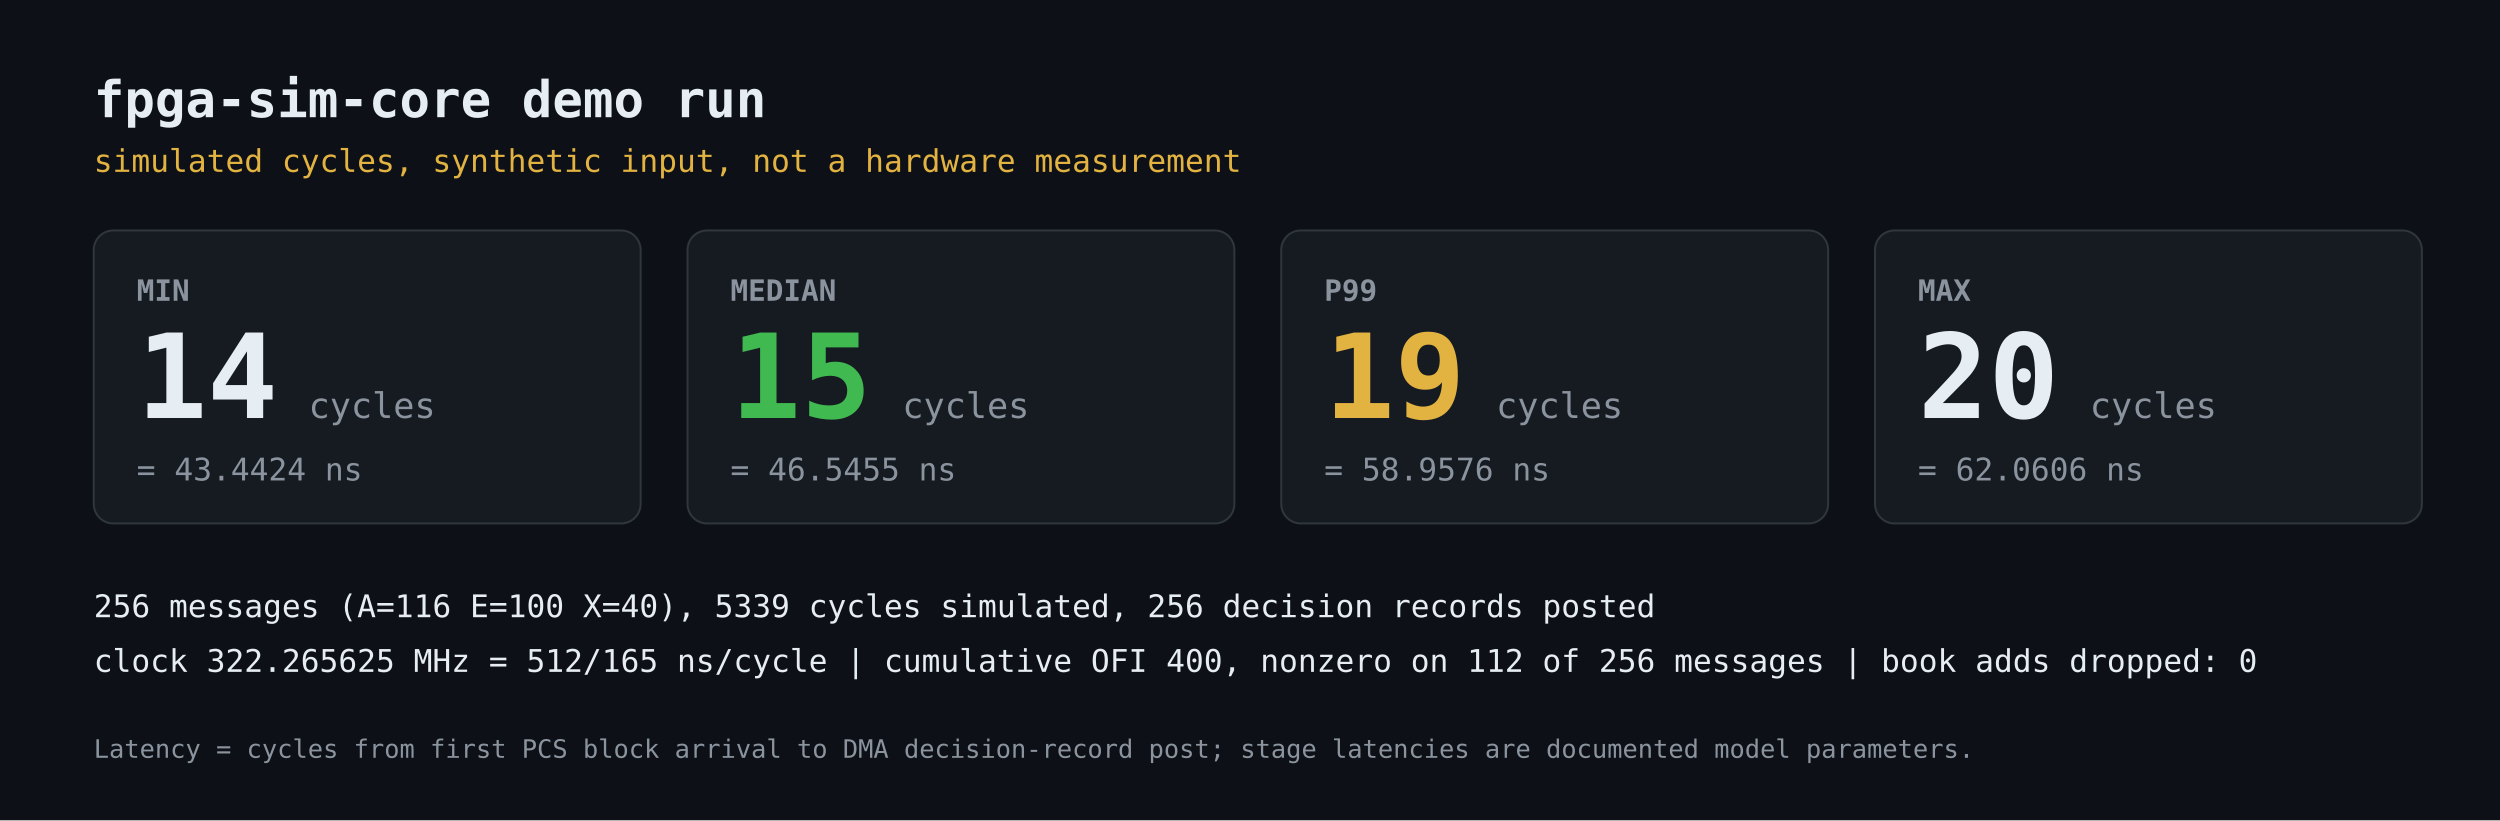
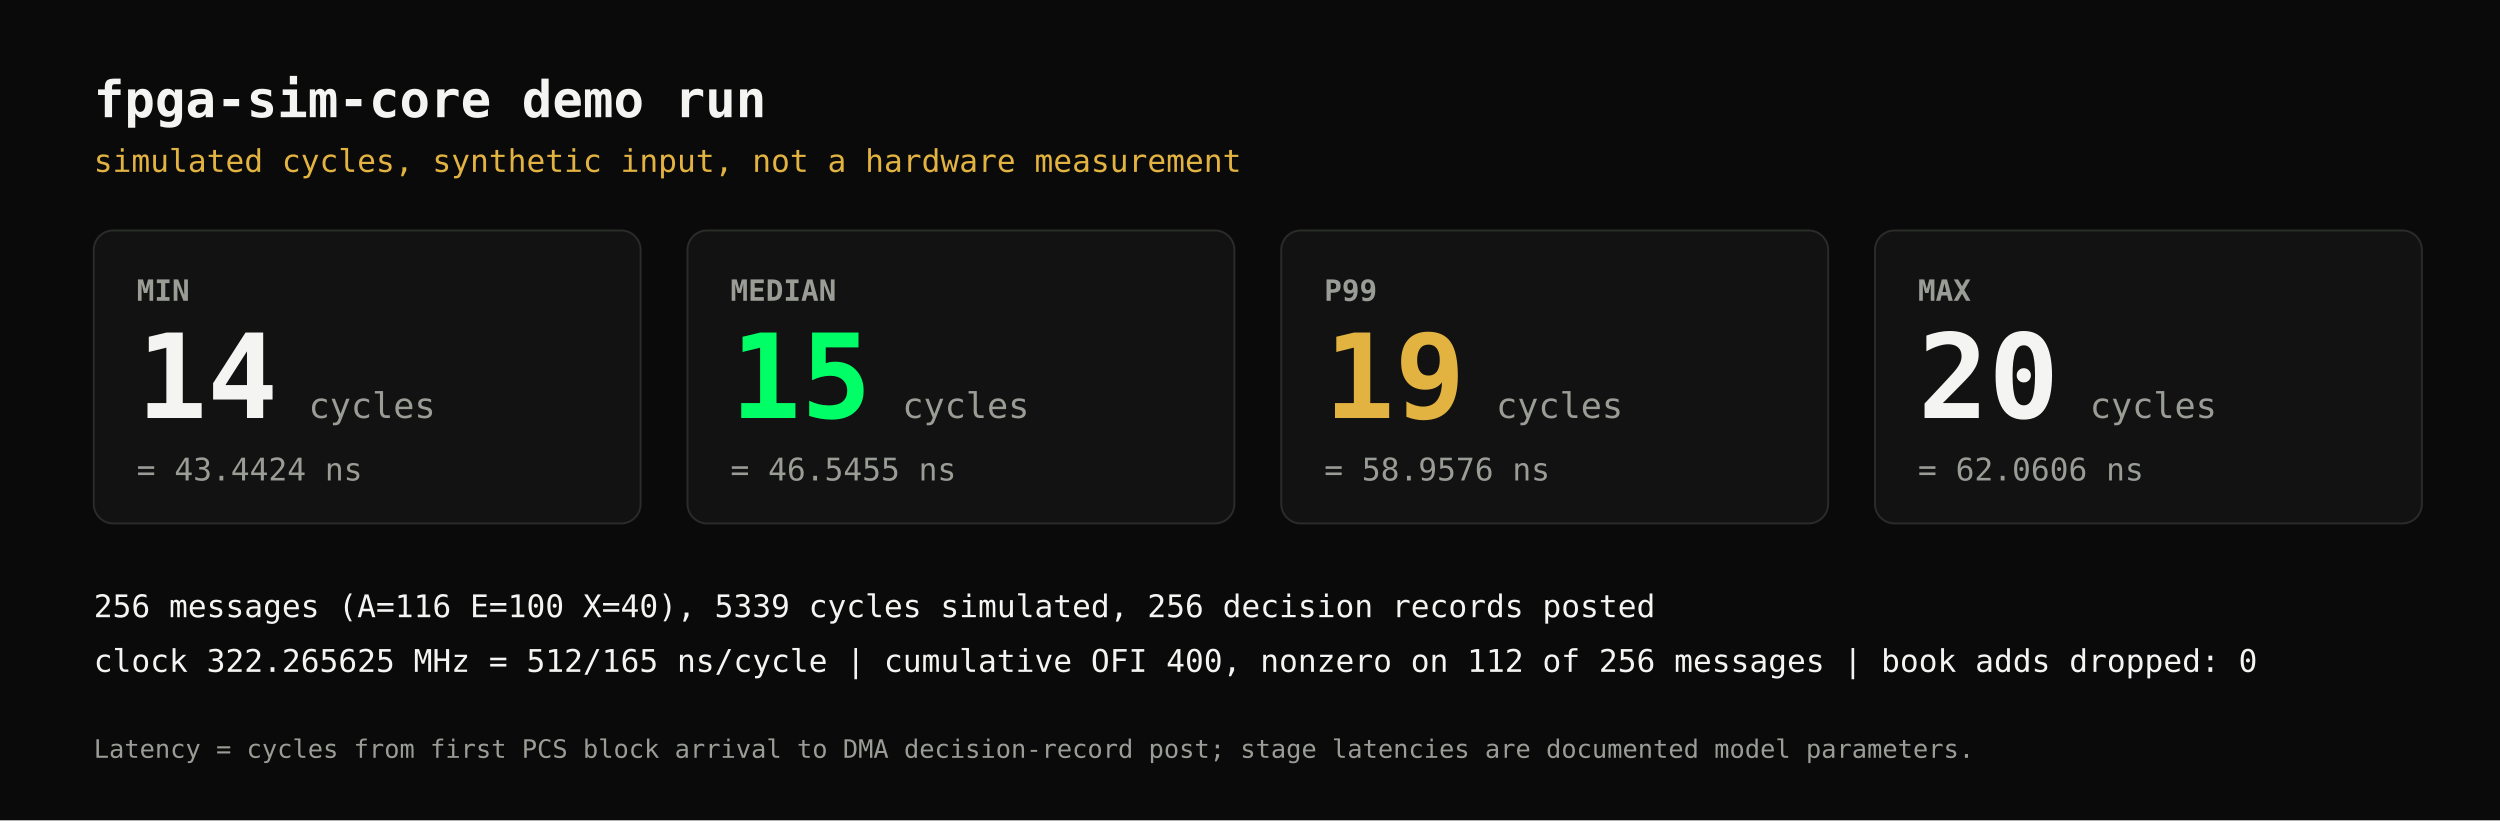
<svg xmlns="http://www.w3.org/2000/svg" width="1280" height="420" viewBox="0 0 1280 420" role="img" aria-labelledby="t d" font-family="ui-monospace, SFMono-Regular, Menlo, Consolas, 'DejaVu Sans Mono', monospace">
-   <rect x="0" y="0" width="1280" height="420" fill="#0d1117" />
-   <text x="48" y="60" font-size="26" fill="#e6edf3" text-anchor="start" font-weight="bold">fpga-sim-core  demo run</text>
+   <rect x="0" y="0" width="1280" height="420" fill="#090A09" />
+   <text x="48" y="60" font-size="26" fill="#F4F5F2" text-anchor="start" font-weight="bold">fpga-sim-core  demo run</text>
  <text x="48" y="88" font-size="16" fill="#e3b341" text-anchor="start" font-weight="normal">simulated cycles, synthetic input, not a hardware measurement</text>
-   <rect x="48" y="118" width="280" height="150" fill="#161b22" rx="10" stroke="#30363d" stroke-width="1" />
-   <text x="70" y="154" font-size="15" fill="#8b949e" text-anchor="start" font-weight="bold">MIN</text>
-   <text x="70" y="214" font-size="60" fill="#e6edf3" text-anchor="start" font-weight="bold">14</text>
-   <text x="158" y="214" font-size="18" fill="#8b949e" text-anchor="start" font-weight="normal">cycles</text>
-   <text x="70" y="246" font-size="16" fill="#8b949e" text-anchor="start" font-weight="normal">= 43.4424 ns</text>
-   <rect x="352" y="118" width="280" height="150" fill="#161b22" rx="10" stroke="#30363d" stroke-width="1" />
-   <text x="374" y="154" font-size="15" fill="#8b949e" text-anchor="start" font-weight="bold">MEDIAN</text>
-   <text x="374" y="214" font-size="60" fill="#3fb950" text-anchor="start" font-weight="bold">15</text>
-   <text x="462" y="214" font-size="18" fill="#8b949e" text-anchor="start" font-weight="normal">cycles</text>
-   <text x="374" y="246" font-size="16" fill="#8b949e" text-anchor="start" font-weight="normal">= 46.5455 ns</text>
-   <rect x="656" y="118" width="280" height="150" fill="#161b22" rx="10" stroke="#30363d" stroke-width="1" />
-   <text x="678" y="154" font-size="15" fill="#8b949e" text-anchor="start" font-weight="bold">P99</text>
+   <rect x="48" y="118" width="280" height="150" fill="#111211" rx="10" stroke="#2a2c29" stroke-width="1" />
+   <text x="70" y="154" font-size="15" fill="#9a9c96" text-anchor="start" font-weight="bold">MIN</text>
+   <text x="70" y="214" font-size="60" fill="#F4F5F2" text-anchor="start" font-weight="bold">14</text>
+   <text x="158" y="214" font-size="18" fill="#9a9c96" text-anchor="start" font-weight="normal">cycles</text>
+   <text x="70" y="246" font-size="16" fill="#9a9c96" text-anchor="start" font-weight="normal">= 43.4424 ns</text>
+   <rect x="352" y="118" width="280" height="150" fill="#111211" rx="10" stroke="#2a2c29" stroke-width="1" />
+   <text x="374" y="154" font-size="15" fill="#9a9c96" text-anchor="start" font-weight="bold">MEDIAN</text>
+   <text x="374" y="214" font-size="60" fill="#00FF66" text-anchor="start" font-weight="bold">15</text>
+   <text x="462" y="214" font-size="18" fill="#9a9c96" text-anchor="start" font-weight="normal">cycles</text>
+   <text x="374" y="246" font-size="16" fill="#9a9c96" text-anchor="start" font-weight="normal">= 46.5455 ns</text>
+   <rect x="656" y="118" width="280" height="150" fill="#111211" rx="10" stroke="#2a2c29" stroke-width="1" />
+   <text x="678" y="154" font-size="15" fill="#9a9c96" text-anchor="start" font-weight="bold">P99</text>
  <text x="678" y="214" font-size="60" fill="#e3b341" text-anchor="start" font-weight="bold">19</text>
-   <text x="766" y="214" font-size="18" fill="#8b949e" text-anchor="start" font-weight="normal">cycles</text>
-   <text x="678" y="246" font-size="16" fill="#8b949e" text-anchor="start" font-weight="normal">= 58.9576 ns</text>
-   <rect x="960" y="118" width="280" height="150" fill="#161b22" rx="10" stroke="#30363d" stroke-width="1" />
-   <text x="982" y="154" font-size="15" fill="#8b949e" text-anchor="start" font-weight="bold">MAX</text>
-   <text x="982" y="214" font-size="60" fill="#e6edf3" text-anchor="start" font-weight="bold">20</text>
-   <text x="1070" y="214" font-size="18" fill="#8b949e" text-anchor="start" font-weight="normal">cycles</text>
-   <text x="982" y="246" font-size="16" fill="#8b949e" text-anchor="start" font-weight="normal">= 62.0606 ns</text>
-   <text x="48" y="316" font-size="16" fill="#e6edf3" text-anchor="start" font-weight="normal">256 messages (A=116 E=100 X=40), 5339 cycles simulated, 256 decision records posted</text>
-   <text x="48" y="344" font-size="16" fill="#e6edf3" text-anchor="start" font-weight="normal">clock 322.265625 MHz = 512/165 ns/cycle  |  cumulative OFI 400, nonzero on 112 of 256 messages  |  book adds dropped: 0</text>
-   <text x="48" y="388" font-size="13" fill="#8b949e" text-anchor="start" font-weight="normal">Latency = cycles from first PCS block arrival to DMA decision-record post; stage latencies are documented model parameters.</text>
+   <text x="766" y="214" font-size="18" fill="#9a9c96" text-anchor="start" font-weight="normal">cycles</text>
+   <text x="678" y="246" font-size="16" fill="#9a9c96" text-anchor="start" font-weight="normal">= 58.9576 ns</text>
+   <rect x="960" y="118" width="280" height="150" fill="#111211" rx="10" stroke="#2a2c29" stroke-width="1" />
+   <text x="982" y="154" font-size="15" fill="#9a9c96" text-anchor="start" font-weight="bold">MAX</text>
+   <text x="982" y="214" font-size="60" fill="#F4F5F2" text-anchor="start" font-weight="bold">20</text>
+   <text x="1070" y="214" font-size="18" fill="#9a9c96" text-anchor="start" font-weight="normal">cycles</text>
+   <text x="982" y="246" font-size="16" fill="#9a9c96" text-anchor="start" font-weight="normal">= 62.0606 ns</text>
+   <text x="48" y="316" font-size="16" fill="#F4F5F2" text-anchor="start" font-weight="normal">256 messages (A=116 E=100 X=40), 5339 cycles simulated, 256 decision records posted</text>
+   <text x="48" y="344" font-size="16" fill="#F4F5F2" text-anchor="start" font-weight="normal">clock 322.265625 MHz = 512/165 ns/cycle  |  cumulative OFI 400, nonzero on 112 of 256 messages  |  book adds dropped: 0</text>
+   <text x="48" y="388" font-size="13" fill="#9a9c96" text-anchor="start" font-weight="normal">Latency = cycles from first PCS block arrival to DMA decision-record post; stage latencies are documented model parameters.</text>
</svg>
